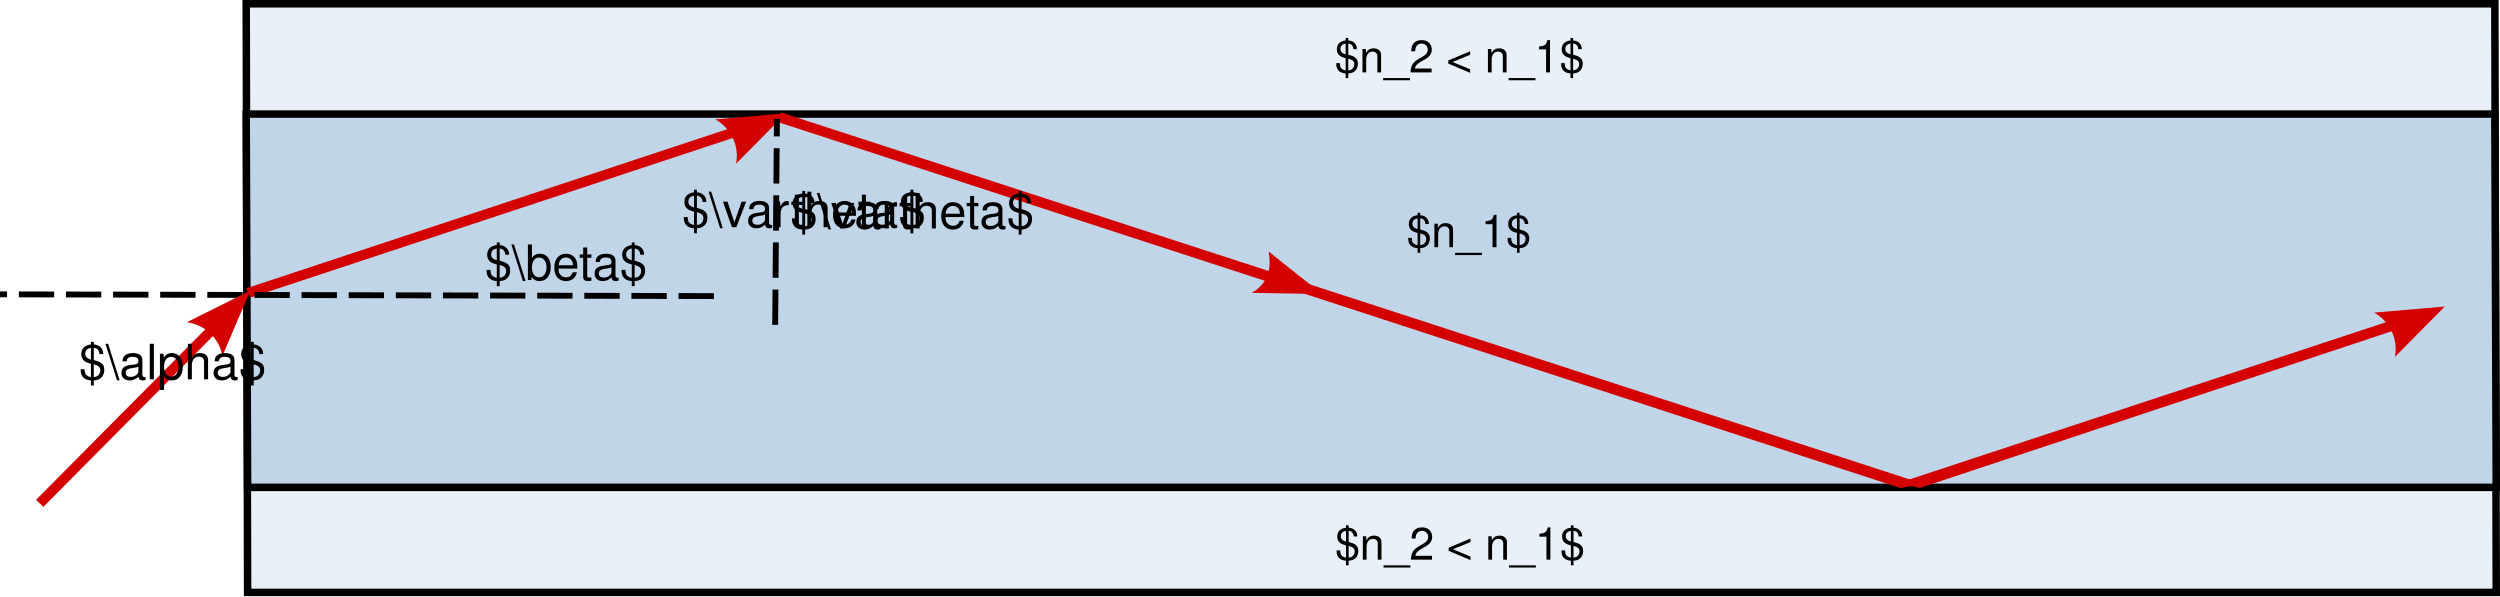
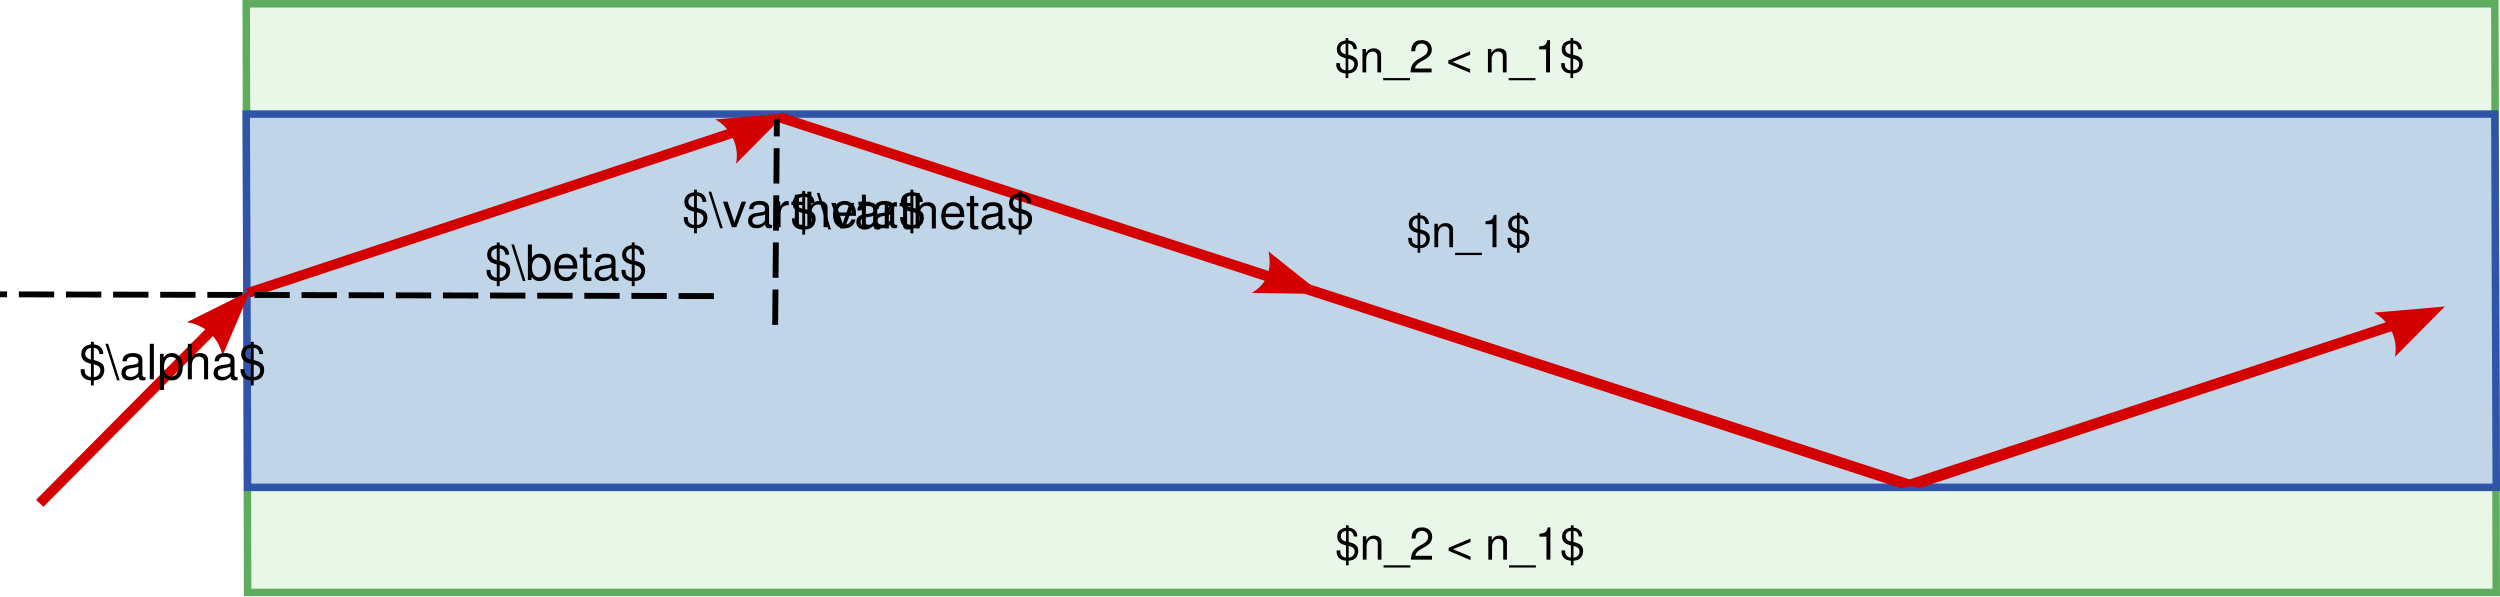
<svg xmlns="http://www.w3.org/2000/svg" xmlns:ns1="http://www.openswatchbook.org/uri/2009/osb" width="1230.82" height="293.502" id="svg2" version="1.1">
  <defs id="defs4">
    <linearGradient id="linearGradient3885">
      <stop id="stop3887" offset="0" style="stop-color:#828282;stop-opacity:1;" />
      <stop style="stop-color:#a3a3a3;stop-opacity:1;" offset="0.25" id="stop3893" />
      <stop style="stop-color:#c1c1c1;stop-opacity:1;" offset="0.5" id="stop3891" />
      <stop id="stop3889" offset="1" style="stop-color:#e0e0e0;stop-opacity:1;" />
    </linearGradient>
    <linearGradient id="linearGradient3875">
      <stop style="stop-color:#9c9c9c;stop-opacity:1;" offset="0" id="stop3877" />
      <stop style="stop-color:#e0e0e0;stop-opacity:1;" offset="1" id="stop3879" />
    </linearGradient>
    <linearGradient id="linearGradient7780" ns1:paint="solid">
      <stop style="stop-color:#afafaf;stop-opacity:1;" offset="0" id="stop7782" />
    </linearGradient>
    <marker orient="auto" refY="0" refX="0" id="Arrow1Mend" style="overflow:visible">
      <path id="path3883" d="M 0,0 5,-5 -12.5,0 5,5 0,0 Z" style="fill-rule:evenodd;stroke:#000000;stroke-width:1pt" transform="matrix(-0.4,0,0,-0.4,-4,0)" />
    </marker>
    <marker orient="auto" refY="0" refX="0" id="Arrow1Mstart" style="overflow:visible">
      <path id="path3880" d="M 0,0 5,-5 -12.5,0 5,5 0,0 Z" style="fill-rule:evenodd;stroke:#000000;stroke-width:1pt" transform="matrix(0.4,0,0,0.4,4,0)" />
    </marker>
    <marker orient="auto" refY="0" refX="0" id="Arrow1Sstart" style="overflow:visible">
      <path id="path3886" d="M 0,0 5,-5 -12.5,0 5,5 0,0 Z" style="fill-rule:evenodd;stroke:#000000;stroke-width:1pt" transform="matrix(0.2,0,0,0.2,1.2,0)" />
    </marker>
    <marker orient="auto" refY="0" refX="0" id="Arrow2Mend" style="overflow:visible">
      <path id="path3999" style="fill-rule:evenodd;stroke-width:0.625;stroke-linejoin:round" d="M 8.719,4.034 -2.207,0.016 8.719,-4.002 c -1.745,2.372 -1.735,5.617 -6e-7,8.035 z" transform="scale(-0.6,-0.6)" />
    </marker>
    <marker orient="auto" refY="0" refX="0" id="Arrow1Mstart-3" style="overflow:visible">
      <path id="path3880-6" d="M 0,0 5,-5 -12.5,0 5,5 0,0 Z" style="fill-rule:evenodd;stroke:#000000;stroke-width:1pt" transform="matrix(0.4,0,0,0.4,4,0)" />
    </marker>
    <marker orient="auto" refY="0" refX="0" id="Arrow1Mend-7" style="overflow:visible">
      <path id="path3883-5" d="M 0,0 5,-5 -12.5,0 5,5 0,0 Z" style="fill-rule:evenodd;stroke:#000000;stroke-width:1pt" transform="matrix(-0.4,0,0,-0.4,-4,0)" />
    </marker>
    <marker orient="auto" refY="0" refX="0" id="Arrow2Mend-3" style="overflow:visible">
      <path id="path3999-6" style="fill-rule:evenodd;stroke-width:0.625;stroke-linejoin:round" d="M 8.719,4.034 -2.207,0.016 8.719,-4.002 c -1.745,2.372 -1.735,5.617 -6e-7,8.035 z" transform="scale(-0.6,-0.6)" />
    </marker>
    <marker orient="auto" refY="0" refX="0" id="Arrow2Mend-35" style="overflow:visible">
      <path id="path3999-62" style="fill-rule:evenodd;stroke-width:0.625;stroke-linejoin:round" d="M 8.719,4.034 -2.207,0.016 8.719,-4.002 c -1.745,2.372 -1.735,5.617 -6e-7,8.035 z" transform="scale(-0.6,-0.6)" />
    </marker>
    <marker orient="auto" refY="0" refX="0" id="Arrow2Mend-2" style="overflow:visible">
      <path id="path3999-7" style="fill-rule:evenodd;stroke-width:0.625;stroke-linejoin:round" d="M 8.719,4.034 -2.207,0.016 8.719,-4.002 c -1.745,2.372 -1.735,5.617 -6e-7,8.035 z" transform="scale(-0.6,-0.6)" />
    </marker>
  </defs>
  <g id="layer1" transform="translate(370.6507,-447.9118)">
-     <rect style="fill:#e9f0f7;fill-opacity:1;stroke:#000000;stroke-width:3.691;stroke-miterlimit:4;stroke-dasharray:none;stroke-opacity:1" id="rect3099-2-3" width="289.811" height="1107.063" x="449.759" y="-856.556" transform="matrix(0.00237891,0.9999972,-1,0,0,0)" />
-     <rect style="fill:#c1d5e9;fill-opacity:1;stroke:#000000;stroke-width:3.691;stroke-miterlimit:4;stroke-dasharray:none;stroke-opacity:1" id="rect3099-2" width="183.785" height="1107.063" x="504.074" y="-855.737" transform="matrix(0.00375132,0.999993,-1,0,0,0)" />
+     <rect style="fill:#e9f7e9;fill-opacity:1;stroke:#5ead5e;stroke-width:3.691;stroke-miterlimit:4;stroke-dasharray:none;stroke-opacity:1" id="rect3099-2-3" width="289.811" height="1107.063" x="449.759" y="-856.556" transform="matrix(0.00237891,0.9999972,-1,0,0,0)" />
+     <rect style="fill:#c1d5e9;fill-opacity:1;stroke:#3054a8;stroke-width:3.691;stroke-miterlimit:4;stroke-dasharray:none;stroke-opacity:1" id="rect3099-2" width="183.785" height="1107.063" x="504.074" y="-855.737" transform="matrix(0.00375132,0.999993,-1,0,0,0)" />
    <g id="g3897-3-5" transform="translate(-87.57084,-127.3324)" style="fill:#d40000">
      <g transform="translate(-491.3014,20.92314)" style="fill:#d40000" id="g4412-7-6-6">
        <g id="g7794-7-2" style="fill:#d40000">
          <g id="g3096">
            <path id="path4418-8-5-9" style="fill:#d40000;fill-rule:evenodd;stroke-width:0.625;stroke-linejoin:round" d="m 560.377,613.092 34.795,-2.998 -24.563,24.826 c 1.721,-8.666 -2.439,-17.469 -10.232,-21.827 z" />
            <path id="path3964-8-3-1" d="m 588.125,610.688 -258.723,85.597 2.125,4.531 258.723,-85.597 z" style="color:#000000;font-style:normal;font-variant:normal;font-weight:normal;font-stretch:normal;font-size:medium;line-height:normal;font-family:Sans;-inkscape-font-specification:Sans;text-indent:0;text-align:start;text-decoration:none;text-decoration-line:none;letter-spacing:normal;word-spacing:normal;text-transform:none;direction:ltr;block-progression:tb;writing-mode:lr-tb;baseline-shift:baseline;text-anchor:start;display:inline;overflow:visible;visibility:visible;fill:#d40000;fill-opacity:1;fill-rule:nonzero;stroke:none;stroke-width:5;marker:none;enable-background:accumulate" />
          </g>
        </g>
      </g>
    </g>
    <path style="fill:none;stroke:#000000;stroke-width:2.9;stroke-linecap:butt;stroke-linejoin:miter;stroke-miterlimit:4;stroke-dasharray:17.4, 5.8;stroke-dashoffset:0;stroke-opacity:1;marker-end:none" d="M -19.178,593.687 -370.647,592.817" id="path3019-5-9" />
    <g transform="matrix(1.003393,0,0,-1.000922,-318.6707,1204.781)" style="fill:#d40000;stroke:none" id="g3096-7">
      <path d="m 562.323,612.12 34.551,-0.566 -26.265,20.935 c 1.721,-8.666 -0.493,-16.01 -8.286,-20.368 z" style="fill:#d40000;fill-rule:evenodd;stroke:none" id="path4418-8-5-9-5" />
      <path style="color:#000000;font-style:normal;font-variant:normal;font-weight:normal;font-stretch:normal;font-size:medium;line-height:normal;font-family:Sans;-inkscape-font-specification:Sans;text-indent:0;text-align:start;text-decoration:none;text-decoration-line:none;letter-spacing:normal;word-spacing:normal;text-transform:none;direction:ltr;block-progression:tb;writing-mode:lr-tb;baseline-shift:baseline;text-anchor:start;display:inline;overflow:visible;visibility:visible;fill:#d40000;fill-opacity:1;fill-rule:nonzero;stroke:none;stroke-width:5;marker:none;enable-background:accumulate" d="M 880.692,516.106 329.402,696.285 l 2.125,4.531 560.202,-182.584 z" id="path3964-8-3-1-3" />
    </g>
    <g id="g3897-3-5-5" transform="translate(729.1186,-32.20063)" style="fill:#d40000">
      <g transform="translate(-491.3014,20.92314)" style="fill:#d40000" id="g4412-7-6-6-6">
        <g id="g7794-7-2-2" style="fill:#d40000">
          <g id="g3096-9">
            <path id="path4418-8-5-9-1" style="fill:#d40000;fill-rule:evenodd;stroke-width:0.625;stroke-linejoin:round" d="m 560.377,613.092 34.795,-2.998 -24.563,24.826 c 1.721,-8.666 -2.439,-17.469 -10.232,-21.827 z" />
            <path id="path3964-8-3-1-2" d="M 583.654,612.063 326.307,696.973 336.686,699.441 590.25,615.219 Z" style="color:#000000;font-style:normal;font-variant:normal;font-weight:normal;font-stretch:normal;font-size:medium;line-height:normal;font-family:Sans;-inkscape-font-specification:Sans;text-indent:0;text-align:start;text-decoration:none;text-decoration-line:none;letter-spacing:normal;word-spacing:normal;text-transform:none;direction:ltr;block-progression:tb;writing-mode:lr-tb;baseline-shift:baseline;text-anchor:start;display:inline;overflow:visible;visibility:visible;fill:#d40000;fill-opacity:1;fill-rule:nonzero;stroke:none;stroke-width:5;marker:none;enable-background:accumulate" />
          </g>
        </g>
      </g>
    </g>
    <path style="fill:none;stroke:#000000;stroke-width:2.9;stroke-linecap:butt;stroke-linejoin:miter;stroke-miterlimit:4;stroke-dasharray:17.4, 5.8;stroke-dashoffset:0;stroke-opacity:1;marker-end:none" d="m 10.982,607.859 0.87,-101.479" id="path3019-5-9-0" />
    <g id="g3897-3-5-6" transform="matrix(0.9298372,-0.3679711,0.3679711,0.9298372,-576.2079,42.44665)" style="fill:#d40000">
      <g transform="translate(-491.3014,20.92314)" style="fill:#d40000" id="g4412-7-6-6-2">
        <g id="g7794-7-2-6" style="fill:#d40000">
          <g id="g3096-1">
            <path id="path4418-8-5-9-8" style="fill:#d40000;fill-rule:evenodd;stroke-width:0.625;stroke-linejoin:round" d="m 560.377,613.092 34.795,-2.998 -24.563,24.826 c 1.721,-8.666 -2.439,-17.469 -10.232,-21.827 z" />
            <path id="path3964-8-3-1-7" d="m 588.125,610.688 -128.957,56.4 2.125,4.531 L 590.25,615.219 Z" style="color:#000000;font-style:normal;font-variant:normal;font-weight:normal;font-stretch:normal;font-size:medium;line-height:normal;font-family:Sans;-inkscape-font-specification:Sans;text-indent:0;text-align:start;text-decoration:none;text-decoration-line:none;letter-spacing:normal;word-spacing:normal;text-transform:none;direction:ltr;block-progression:tb;writing-mode:lr-tb;baseline-shift:baseline;text-anchor:start;display:inline;overflow:visible;visibility:visible;fill:#d40000;fill-opacity:1;fill-rule:nonzero;stroke:none;stroke-width:5;marker:none;enable-background:accumulate" />
          </g>
        </g>
      </g>
    </g>
    <g id="g3413">
      <text id="text4073-2" y="560.389" x="18.325" style="font-style:normal;font-variant:normal;font-weight:normal;font-stretch:normal;font-size:56px;line-height:125%;font-family:'Nimbus Sans L';-inkscape-font-specification:Sans;letter-spacing:0px;word-spacing:0px;fill:#000000;fill-opacity:1;stroke:none" xml:space="preserve">
        <tspan style="font-size:24px" y="560.389" x="18.325" id="tspan4075-7">$\vartheta$</tspan>
      </text>
      <text id="text4073-2-9" y="559.77" x="-34.968" style="font-style:normal;font-variant:normal;font-weight:normal;font-stretch:normal;font-size:56px;line-height:125%;font-family:'Nimbus Sans L';-inkscape-font-specification:Sans;letter-spacing:0px;word-spacing:0px;fill:#000000;fill-opacity:1;stroke:none" xml:space="preserve">
        <tspan style="font-size:24px" y="559.77" x="-34.968" id="tspan4075-7-3">$\vartheta$</tspan>
      </text>
      <text id="text4073-2-9-6" y="585.761" x="-132.067" style="font-style:normal;font-variant:normal;font-weight:normal;font-stretch:normal;font-size:56px;line-height:125%;font-family:'Nimbus Sans L';-inkscape-font-specification:Sans;letter-spacing:0px;word-spacing:0px;fill:#000000;fill-opacity:1;stroke:none" xml:space="preserve">
        <tspan style="font-size:24px" y="585.761" x="-132.067" id="tspan4075-7-3-0">$\beta$</tspan>
      </text>
      <text id="text4073-2-9-6-9" y="634.669" x="-331.896" style="font-style:normal;font-variant:normal;font-weight:normal;font-stretch:normal;font-size:56px;line-height:125%;font-family:'Nimbus Sans L';-inkscape-font-specification:Sans;letter-spacing:0px;word-spacing:0px;fill:#000000;fill-opacity:1;stroke:none" xml:space="preserve">
        <tspan style="font-size:24px" y="634.669" x="-331.896" id="tspan4075-7-3-0-2">$\alpha$</tspan>
      </text>
      <text id="text4106" y="569.605" x="321.77" style="font-style:normal;font-variant:normal;font-weight:normal;font-stretch:normal;font-size:56px;line-height:125%;font-family:'Nimbus Sans L';-inkscape-font-specification:Sans;letter-spacing:0px;word-spacing:0px;fill:#000000;fill-opacity:1;stroke:none" xml:space="preserve">
        <tspan style="font-size:22px" y="569.605" x="321.77" id="tspan4108">$n_1$</tspan>
      </text>
      <text id="text4106-0" y="483.567" x="286.344" style="font-style:normal;font-variant:normal;font-weight:normal;font-stretch:normal;font-size:56px;line-height:125%;font-family:'Nimbus Sans L';-inkscape-font-specification:Sans;letter-spacing:0px;word-spacing:0px;fill:#000000;fill-opacity:1;stroke:none" xml:space="preserve">
        <tspan style="font-size:22px" y="483.567" x="286.344" id="tspan4108-2">$n_2 &lt; n_1$</tspan>
      </text>
      <text id="text4106-0-3" y="723.458" x="286.531" style="font-style:normal;font-variant:normal;font-weight:normal;font-stretch:normal;font-size:56px;line-height:125%;font-family:'Nimbus Sans L';-inkscape-font-specification:Sans;letter-spacing:0px;word-spacing:0px;fill:#000000;fill-opacity:1;stroke:none" xml:space="preserve">
        <tspan style="font-size:22px" y="723.458" x="286.531" id="tspan4108-2-7">$n_2 &lt; n_1$</tspan>
      </text>
    </g>
  </g>
</svg>
